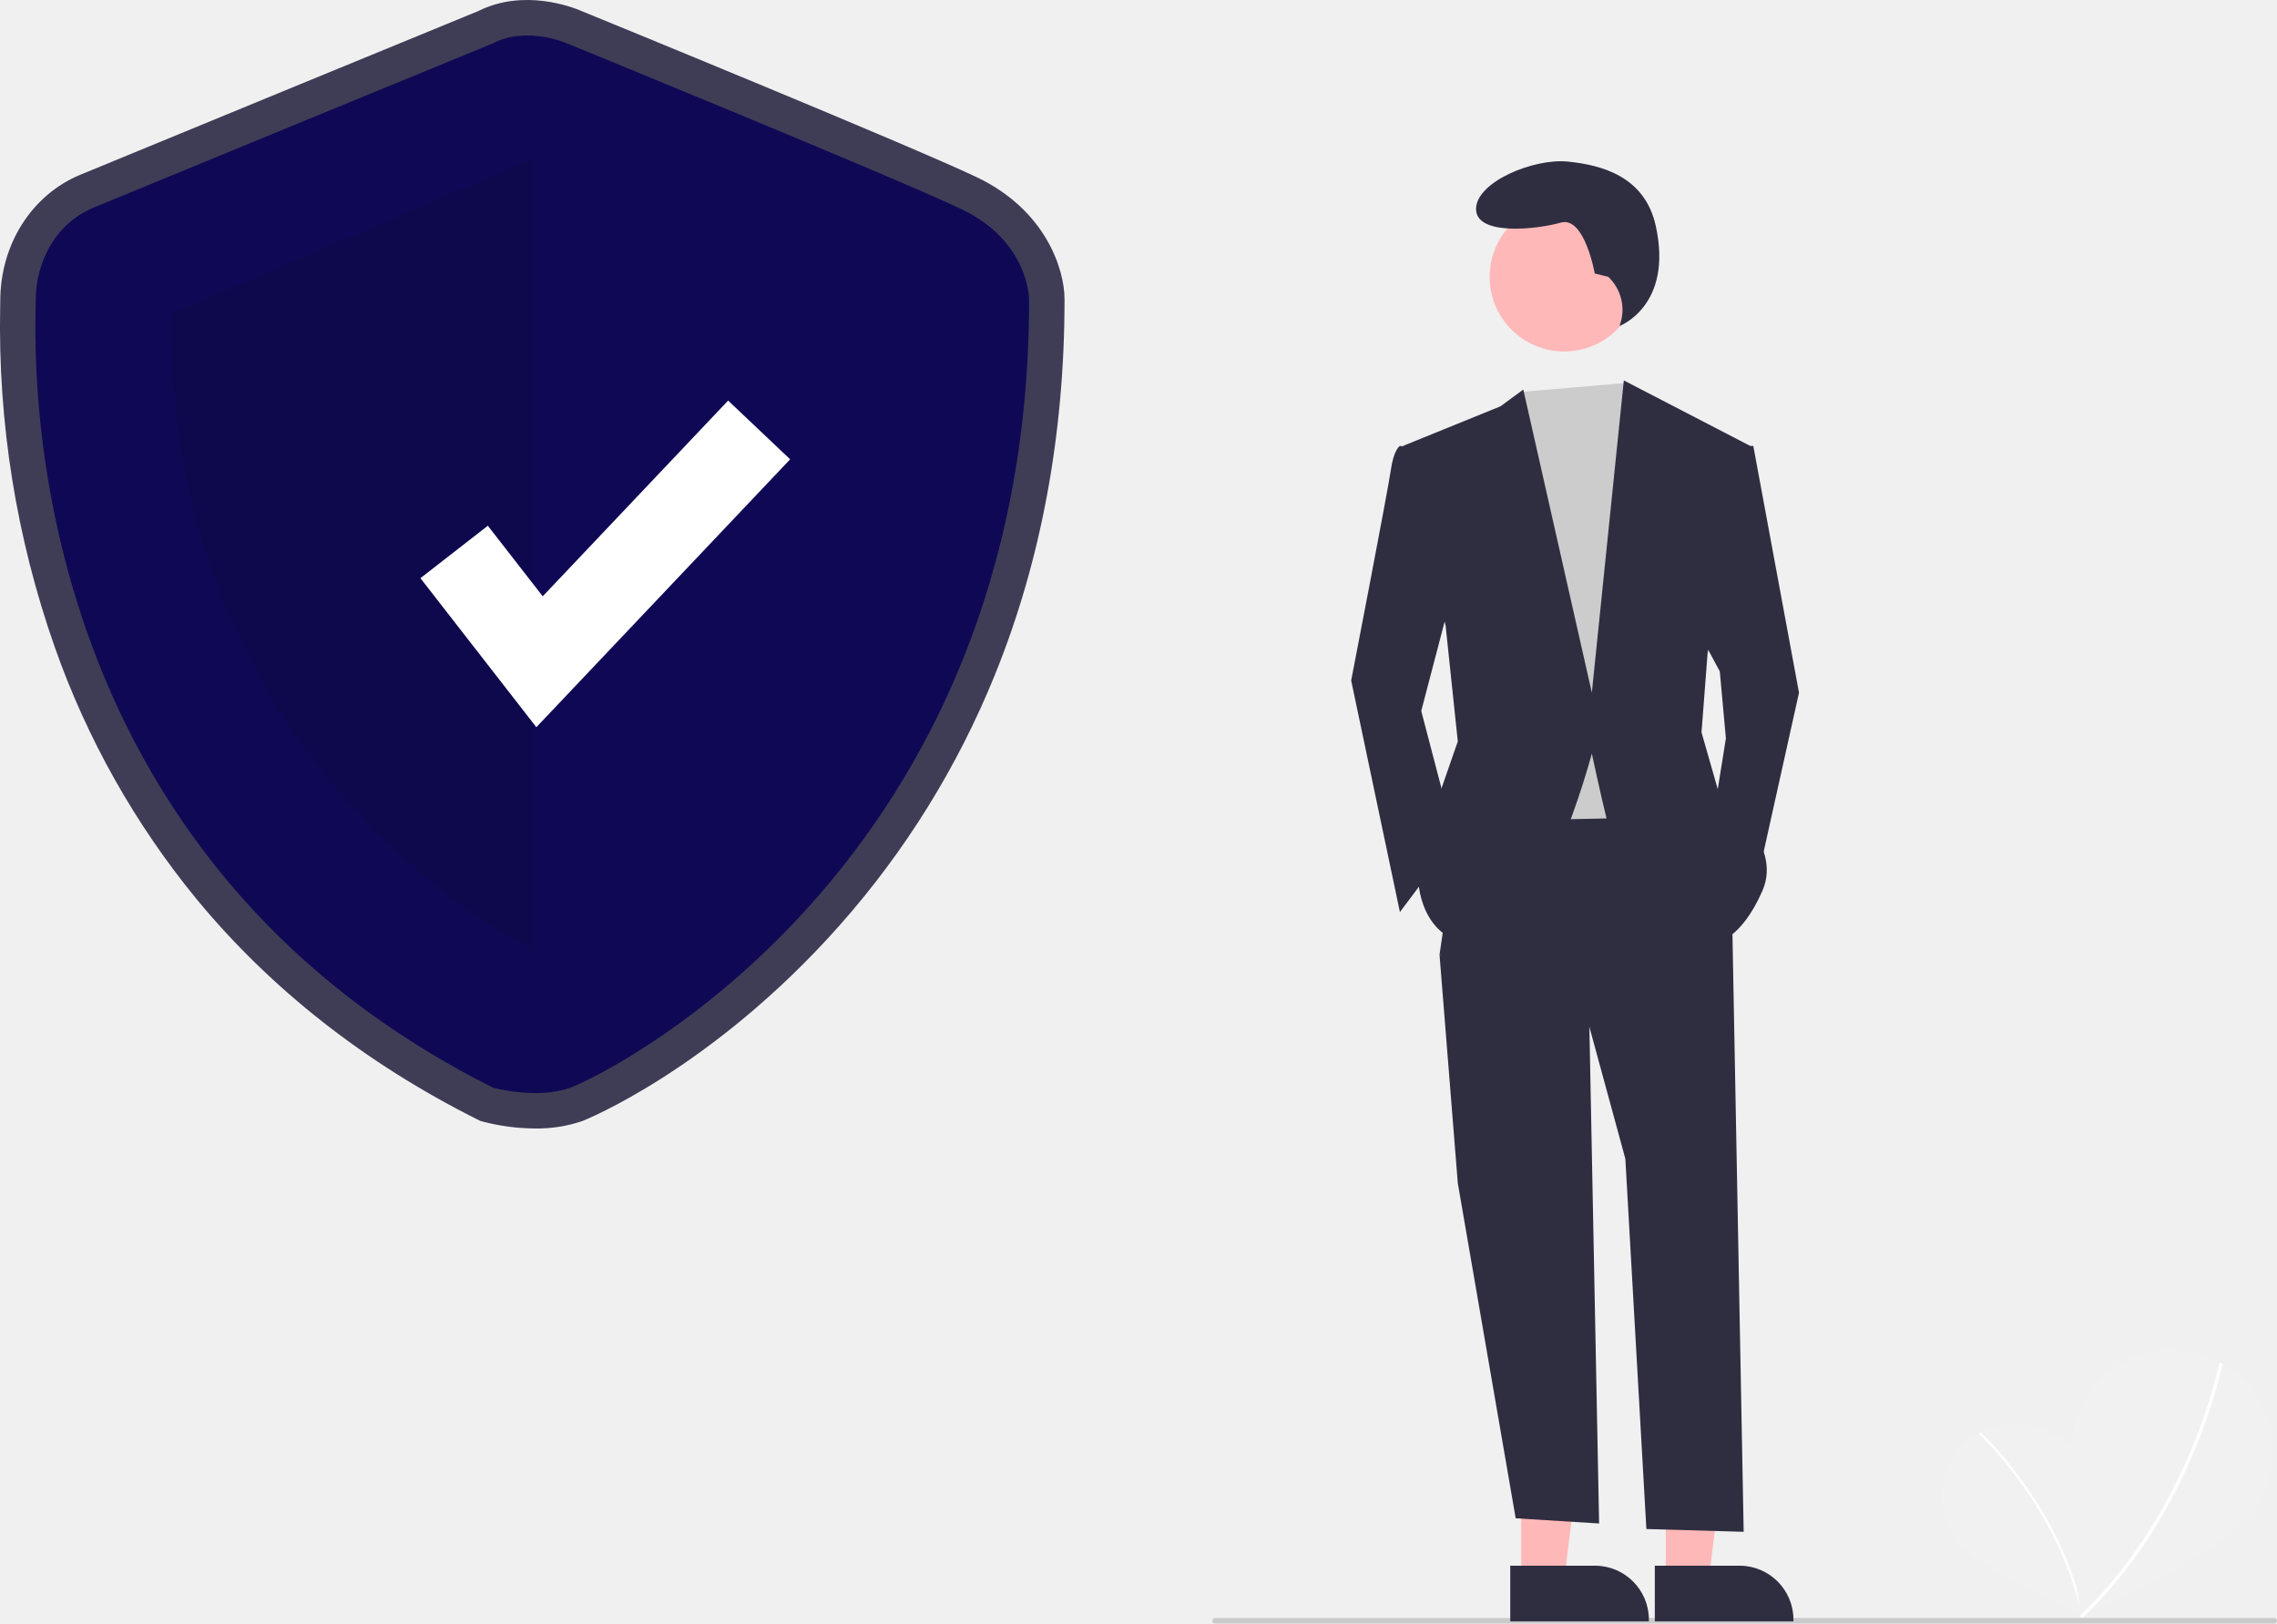
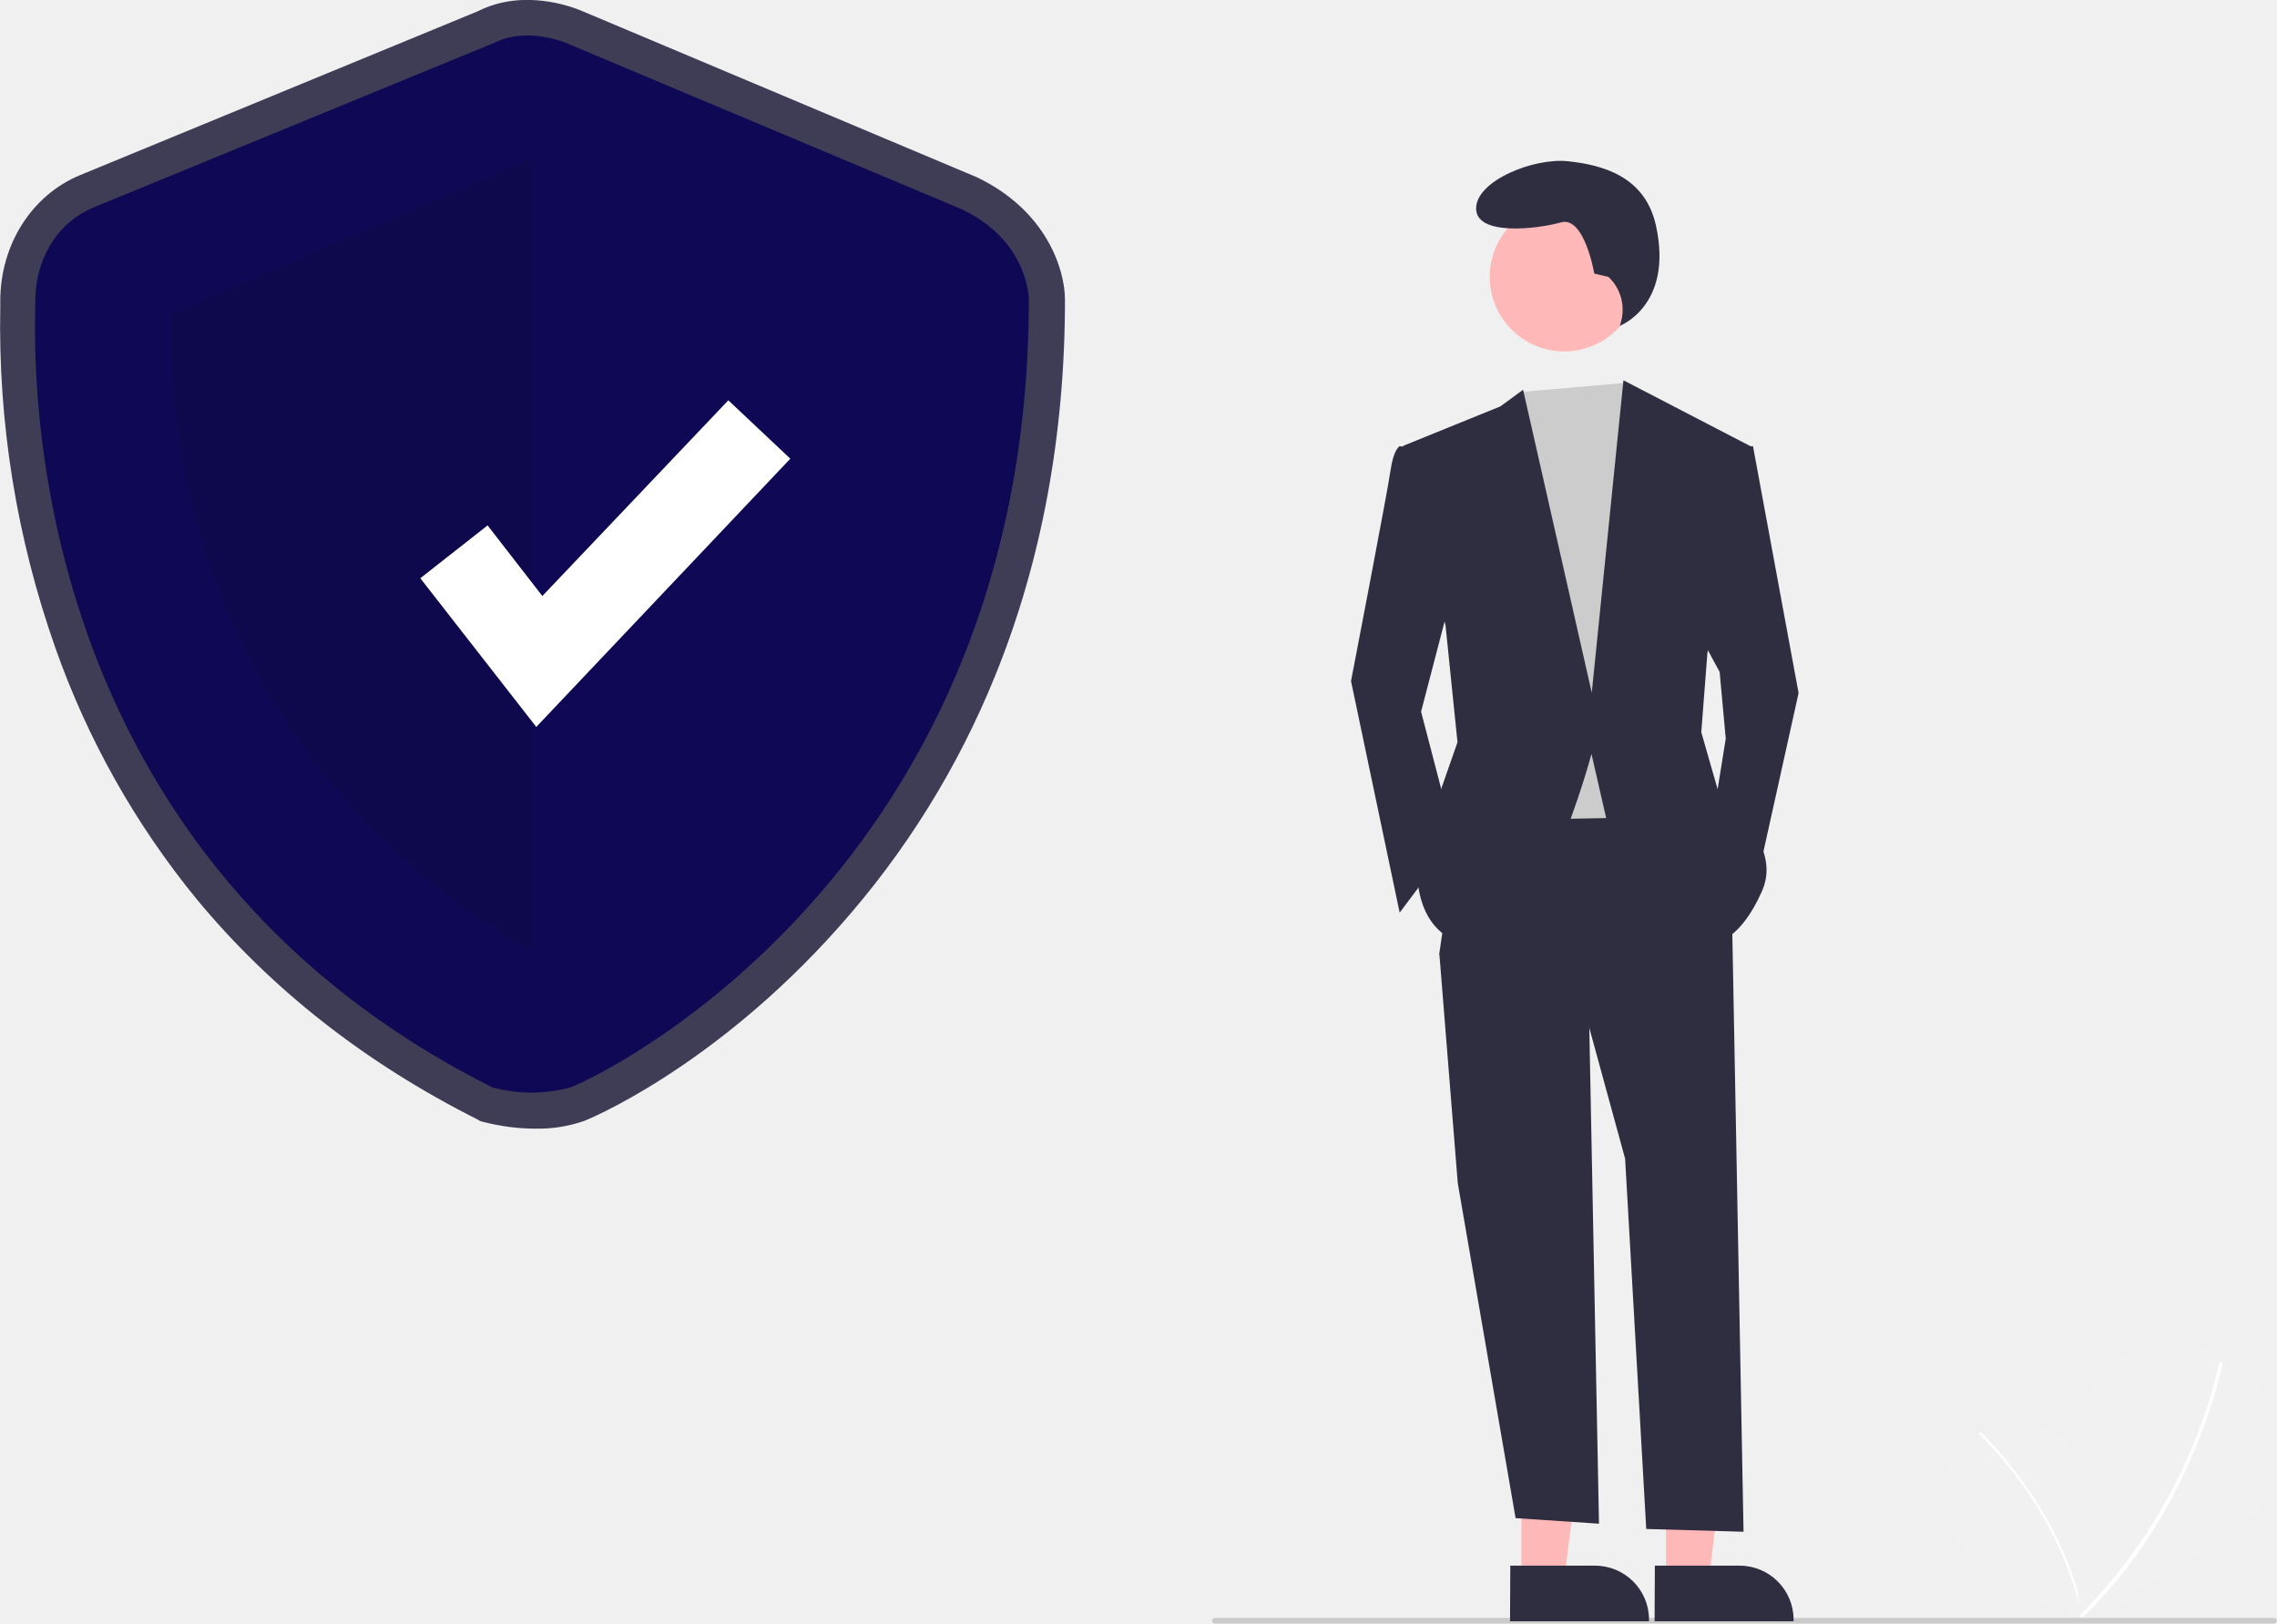
- <svg xmlns="http://www.w3.org/2000/svg" id="ff41f38c-6ef4-4d72-b305-d437d63a9edd" data-name="Layer 1" width="819.07" height="584" viewBox="0 0 819.07 584">
-   <path d="M938.366,683.359c7.184,12.698,1.092,55.585,1.092,55.585s-39.891-16.886-47.073-29.578a26.413,26.413,0,0,1,45.981-26.007Z" transform="translate(-190.4648 -158)" fill="#f1f1f1" />
-   <path d="M940.037,738.889l-.847.179c-8.162-38.778-36.666-65.075-36.952-65.336l.583-.641C903.109,673.354,931.815,699.83,940.037,738.889Z" transform="translate(-190.4648 -158)" fill="#fff" />
-   <path d="M1003.638,697.818c-9.748,17.683-64.706,41.638-64.706,41.638s-9.061-59.263.682-76.941a36.556,36.556,0,1,1,64.025,35.302Z" transform="translate(-190.4648 -158)" fill="#f1f1f1" />
-   <path d="M939.416,740.098l-.826-.869c39.769-37.769,50.064-90.445,50.164-90.973l1.178.222C989.833,649.009,979.475,702.055,939.416,740.098Z" transform="translate(-190.4648 -158)" fill="#fff" />
-   <path d="M383.03,563.919a75.19,75.19,0,0,1-18.64-2.411l-1.2-.332-1.113-.558c-40.242-20.177-74.192-46.827-100.907-79.211a299.865,299.865,0,0,1-50.949-90.47,348.21,348.21,0,0,1-19.691-122.665c.017-.876.031-1.553.031-2.019,0-20.289,11.262-38.091,28.691-45.354,13.339-5.558,134.455-55.305,143.206-58.9,16.48-8.258,34.062-1.365,36.876-.16,6.311,2.58,118.275,48.375,142.471,59.896,24.936,11.874,31.589,33.206,31.589,43.938,0,48.588-8.415,93.998-25.011,134.967a312.517,312.517,0,0,1-56.162,90.511c-45.847,51.594-91.706,69.884-92.148,70.045A50.11,50.11,0,0,1,383.03,563.919Zm-10.785-26.714c3.976.891,13.129,2.228,19.096.052,7.579-2.764,45.962-22.668,81.83-63.032,49.557-55.769,74.702-125.875,74.739-208.372-.089-1.671-1.275-13.592-17.062-21.109C507.123,233.447,390.746,185.86,389.573,185.381l-.322-.136c-2.439-1.022-10.201-3.175-15.551-.371l-1.071.499c-1.297.533-129.863,53.338-143.575,59.051-9.592,3.997-13.009,13.897-13.009,21.83,0,.58-.015,1.423-.036,2.513C214.914,325.214,227.976,464.113,372.246,537.205Z" transform="translate(-190.4648 -158)" fill="#3f3d56" />
-   <path d="M367.789,173.586S238.054,226.87,224.154,232.662s-20.85,19.692-20.85,33.592S192.879,461.532,367.789,549.228c0,0,15.875,4.392,27.919,0s164.945-78.526,164.945-283.553c0,0,0-20.85-24.325-32.434s-141.934-59.655-141.934-59.655S379.951,167.215,367.789,173.586Z" transform="translate(-190.4648 -158)" fill="#0f0955" />
-   <path d="M381.689,215.286V499.537S250.796,436.53,251.954,270.887Z" transform="translate(-190.4648 -158)" opacity="0.1" />
-   <polygon points="192.931 261.581 151.235 207.969 175.483 189.11 195.226 214.494 261.921 144.088 284.224 165.219 192.931 261.581" fill="#fff" />
-   <path d="M1008.535,742h-381a1,1,0,0,1,0-2h381a1,1,0,0,1,0,2Z" transform="translate(-190.4648 -158)" fill="#cacaca" />
-   <polygon points="547.206 568.237 562.671 568.236 570.029 508.583 547.203 508.584 547.206 568.237" fill="#ffb8b8" />
-   <path d="M733.725,721.188l30.458-.001h.001a19.411,19.411,0,0,1,19.41,19.41v.631l-49.868.002Z" transform="translate(-190.4648 -158)" fill="#2f2e41" />
-   <polygon points="599.206 568.237 614.671 568.236 622.029 508.583 599.203 508.584 599.206 568.237" fill="#ffb8b8" />
-   <path d="M785.725,721.188l30.458-.001h.001a19.411,19.411,0,0,1,19.41,19.41v.631l-49.868.002Z" transform="translate(-190.4648 -158)" fill="#2f2e41" />
-   <polygon points="571.514 358.75 575.224 548 545.213 546.139 524.393 425.597 517.817 343.408 571.514 358.75" fill="#2f2e41" />
-   <path d="M813.483,484.971,817.689,709l-35-1-7.56-133.17-13.15-48.217-53.696-25.204,8.767-60.271,78.9-1.096Z" transform="translate(-190.4648 -158)" fill="#2f2e41" />
-   <circle cx="562.676" cy="99.594" r="26.838" fill="#ffb8b8" />
-   <polygon points="584.936 137.738 589.047 143.966 600.006 174.649 591.239 294.095 539.734 295.192 533.16 158.211 546.933 140.995 584.936 137.738" fill="#ccc" />
-   <path d="M702.803,319.499l-8.767-1.096s-2.192,1.096-3.288,8.767-14.246,75.613-14.246,75.613l17.533,83.284,19.725-26.3-12.054-46.025,12.054-46.025Z" transform="translate(-190.4648 -158)" fill="#2f2e41" />
-   <polygon points="624.114 160.404 630.689 160.404 647.127 249.166 631.785 318.204 616.443 293 620.826 265.604 618.635 241.496 610.964 227.249 624.114 160.404" fill="#2f2e41" />
-   <path d="M768.999,257.594l-4.88-1.22s-3.66-20.739-12.199-18.299-30.498,4.88-30.498-4.88,20.739-18.299,32.938-17.079,27.779,5.267,31.718,23.178c6.314,28.713-13.026,35.965-13.026,35.965l.322-1.045a16.282,16.282,0,0,0-4.374-16.621Z" transform="translate(-190.4648 -158)" fill="#2f2e41" />
-   <path d="M695.132,318.403l35.067-14.246,8.219-6.027,24.656,109.036,11.506-112.324,45.477,23.561L804.716,392.92l-2.192,28.492,6.575,23.013s23.013,16.438,15.342,33.971-16.438,18.629-16.438,18.629-37.259-35.067-39.45-43.834-5.479-24.108-5.479-24.108-18.629,70.134-40.546,69.038-21.917-24.108-21.917-24.108l5.479-24.108,8.767-25.204-4.383-41.642Z" transform="translate(-190.4648 -158)" fill="#2f2e41" />
+ <svg xmlns="http://www.w3.org/2000/svg" width="819.1" height="584">
+   <path d="M748 525.4c7.2 12.7 1 55.6 1 55.6s-40-17-47-29.6c-7.2-12.7-2.7-28.8 10-36s28.8-2.7 36 10z" fill="#f1f1f1" />
+   <path d="M749.6 581h-.8c-8.2-38.8-36.7-65-37-65.3l.6-.6c.3.3 29 26.7 37.2 65.8z" fill="#fff" />
+   <path d="M813.2 539.8c-9.7 17.7-64.7 41.6-64.7 41.6s-9-59.3.7-77c6.3-11.4 18.2-18.6 31.3-19s25.3 6.5 32 17.7 7 25 .7 36.5z" fill="#f1f1f1" />
+   <path d="M749 582l-.8-1a189 189 0 0 0 50.2-91l1.2.2c-.1.5-10.5 53.6-50.5 91.6z" fill="#fff" />
+   <path d="M192.6 406a75 75 0 0 1-18.6-2.4l-1.2-.3-1-.6c-40.2-20.2-74.2-46.8-101-79.2a300 300 0 0 1-50.9-90.5A348 348 0 0 1 .1 110.3v-2C.1 88 11.4 70.2 28.8 63L172 4c16.5-8.3 34-1.4 37-.2l142.5 60c25 12 31.6 33.2 31.6 44 0 48.6-8.4 94-25 135-13.4 33.2-32.4 63.8-56.2 90.5-45.8 51.6-91.7 70-92 70a50 50 0 0 1-17 2.7zm-10.8-26.7a40 40 0 0 0 19.1.1c7.6-2.8 46-22.7 81.8-63 49.6-55.8 74.7-126 74.7-208.4-.1-1.7-1.3-13.6-17-21L199 27.4l-.3-.1c-2.4-1-10.2-3.2-15.6-.4l-1 .5-143.6 59c-9.6 4-13 14-13 21.8v2.5c-1 56.4 12 195.3 156.2 268.4z" fill="#3f3d56" />
+   <path d="M177.3 15.6l-143.6 59c-14 5.8-21 19.7-21 33.6s-10.4 195.3 164.5 283a54 54 0 0 0 27.9 0c12-4.4 165-78.5 165-283.6 0 0 0-21-24.3-32.4L204 15.6s-14.4-6.4-26.6 0z" fill="#0f0955" />
+   <path d="M191.2 57.3v284.3s-131-63-129.7-228.6z" opacity=".1" />
+   <path fill="#fff" d="M193 261.6L151.2 208l24.2-19 19.7 25.4L262 144l22.3 21-91.3 96.4z" />
+   <path d="M818 584H437a1 1 0 1 1 0-2h381a1 1 0 1 1 0 2z" fill="#cacaca" />
+   <path fill="#ffb8b8" d="M547.2 568.2h15.5l7.4-59.7h-22.8v59.7z" />
+   <path d="M543.3 563.2h30.5 0c10.7 0 19.4 8.7 19.4 19.4v.6h-50z" fill="#2f2e41" />
+   <path fill="#ffb8b8" d="M599.2 568.2h15.5l7.4-59.7h-22.8v59.7z" />
+   <g fill="#2f2e41">
+     <path d="M595.3 563.2h30.5 0c10.7 0 19.4 8.7 19.4 19.4v.6h-50zm-23.8-204.4l3.7 189.3-30-2-20.8-120.5-6.6-82.2 53.7 15.3z" />
+     <path d="M623 327l4.2 224-35-1-7.6-133.2-13.2-48.2-53.7-25.2 8.8-60.3 79-1z" />
+   </g>
+   <circle cx="562.7" cy="99.6" r="26.8" fill="#ffb8b8" />
+   <path fill="#ccc" d="M585 137.7l4 6.2 11 30.7-8.8 119.4-51.5 1-6.6-137L547 141l38-3.3z" />
+   <g fill="#2f2e41">
+     <path d="M512.3 161.5l-8.8-1s-2.2 1-3.3 8.8S486 245 486 245l17.5 83.3 19.7-26.3-12-46 12-46zm111.7-1h6.6l16.4 88.8-15.3 69-15.3-25.2 4.4-27.4-2.2-24-7.7-14.2 13-66.8z" />
+     <path d="M578.5 99.6l-5-1.2s-3.5-20.8-12-18.4-30.5 5-30.5-5 20.7-18.3 33-17 27.8 5.3 31.7 23.2c6.3 28.7-13 36-13 36l.3-1c1.8-6 .1-12.4-4.4-16.6zm-73.8 60.8l35-14.2 8.2-6 24.7 109L584 136.8l45.5 23.6-15.3 74.5-2.2 28.5 6.6 23s23 16.4 15.3 34-16.4 18.6-16.4 18.6-37.3-35-39.5-43.8l-5.5-24s-18.6 70-40.5 69-22-24-22-24l5.5-24 8.8-25.2-4.3-42z" />
+   </g>
</svg>
